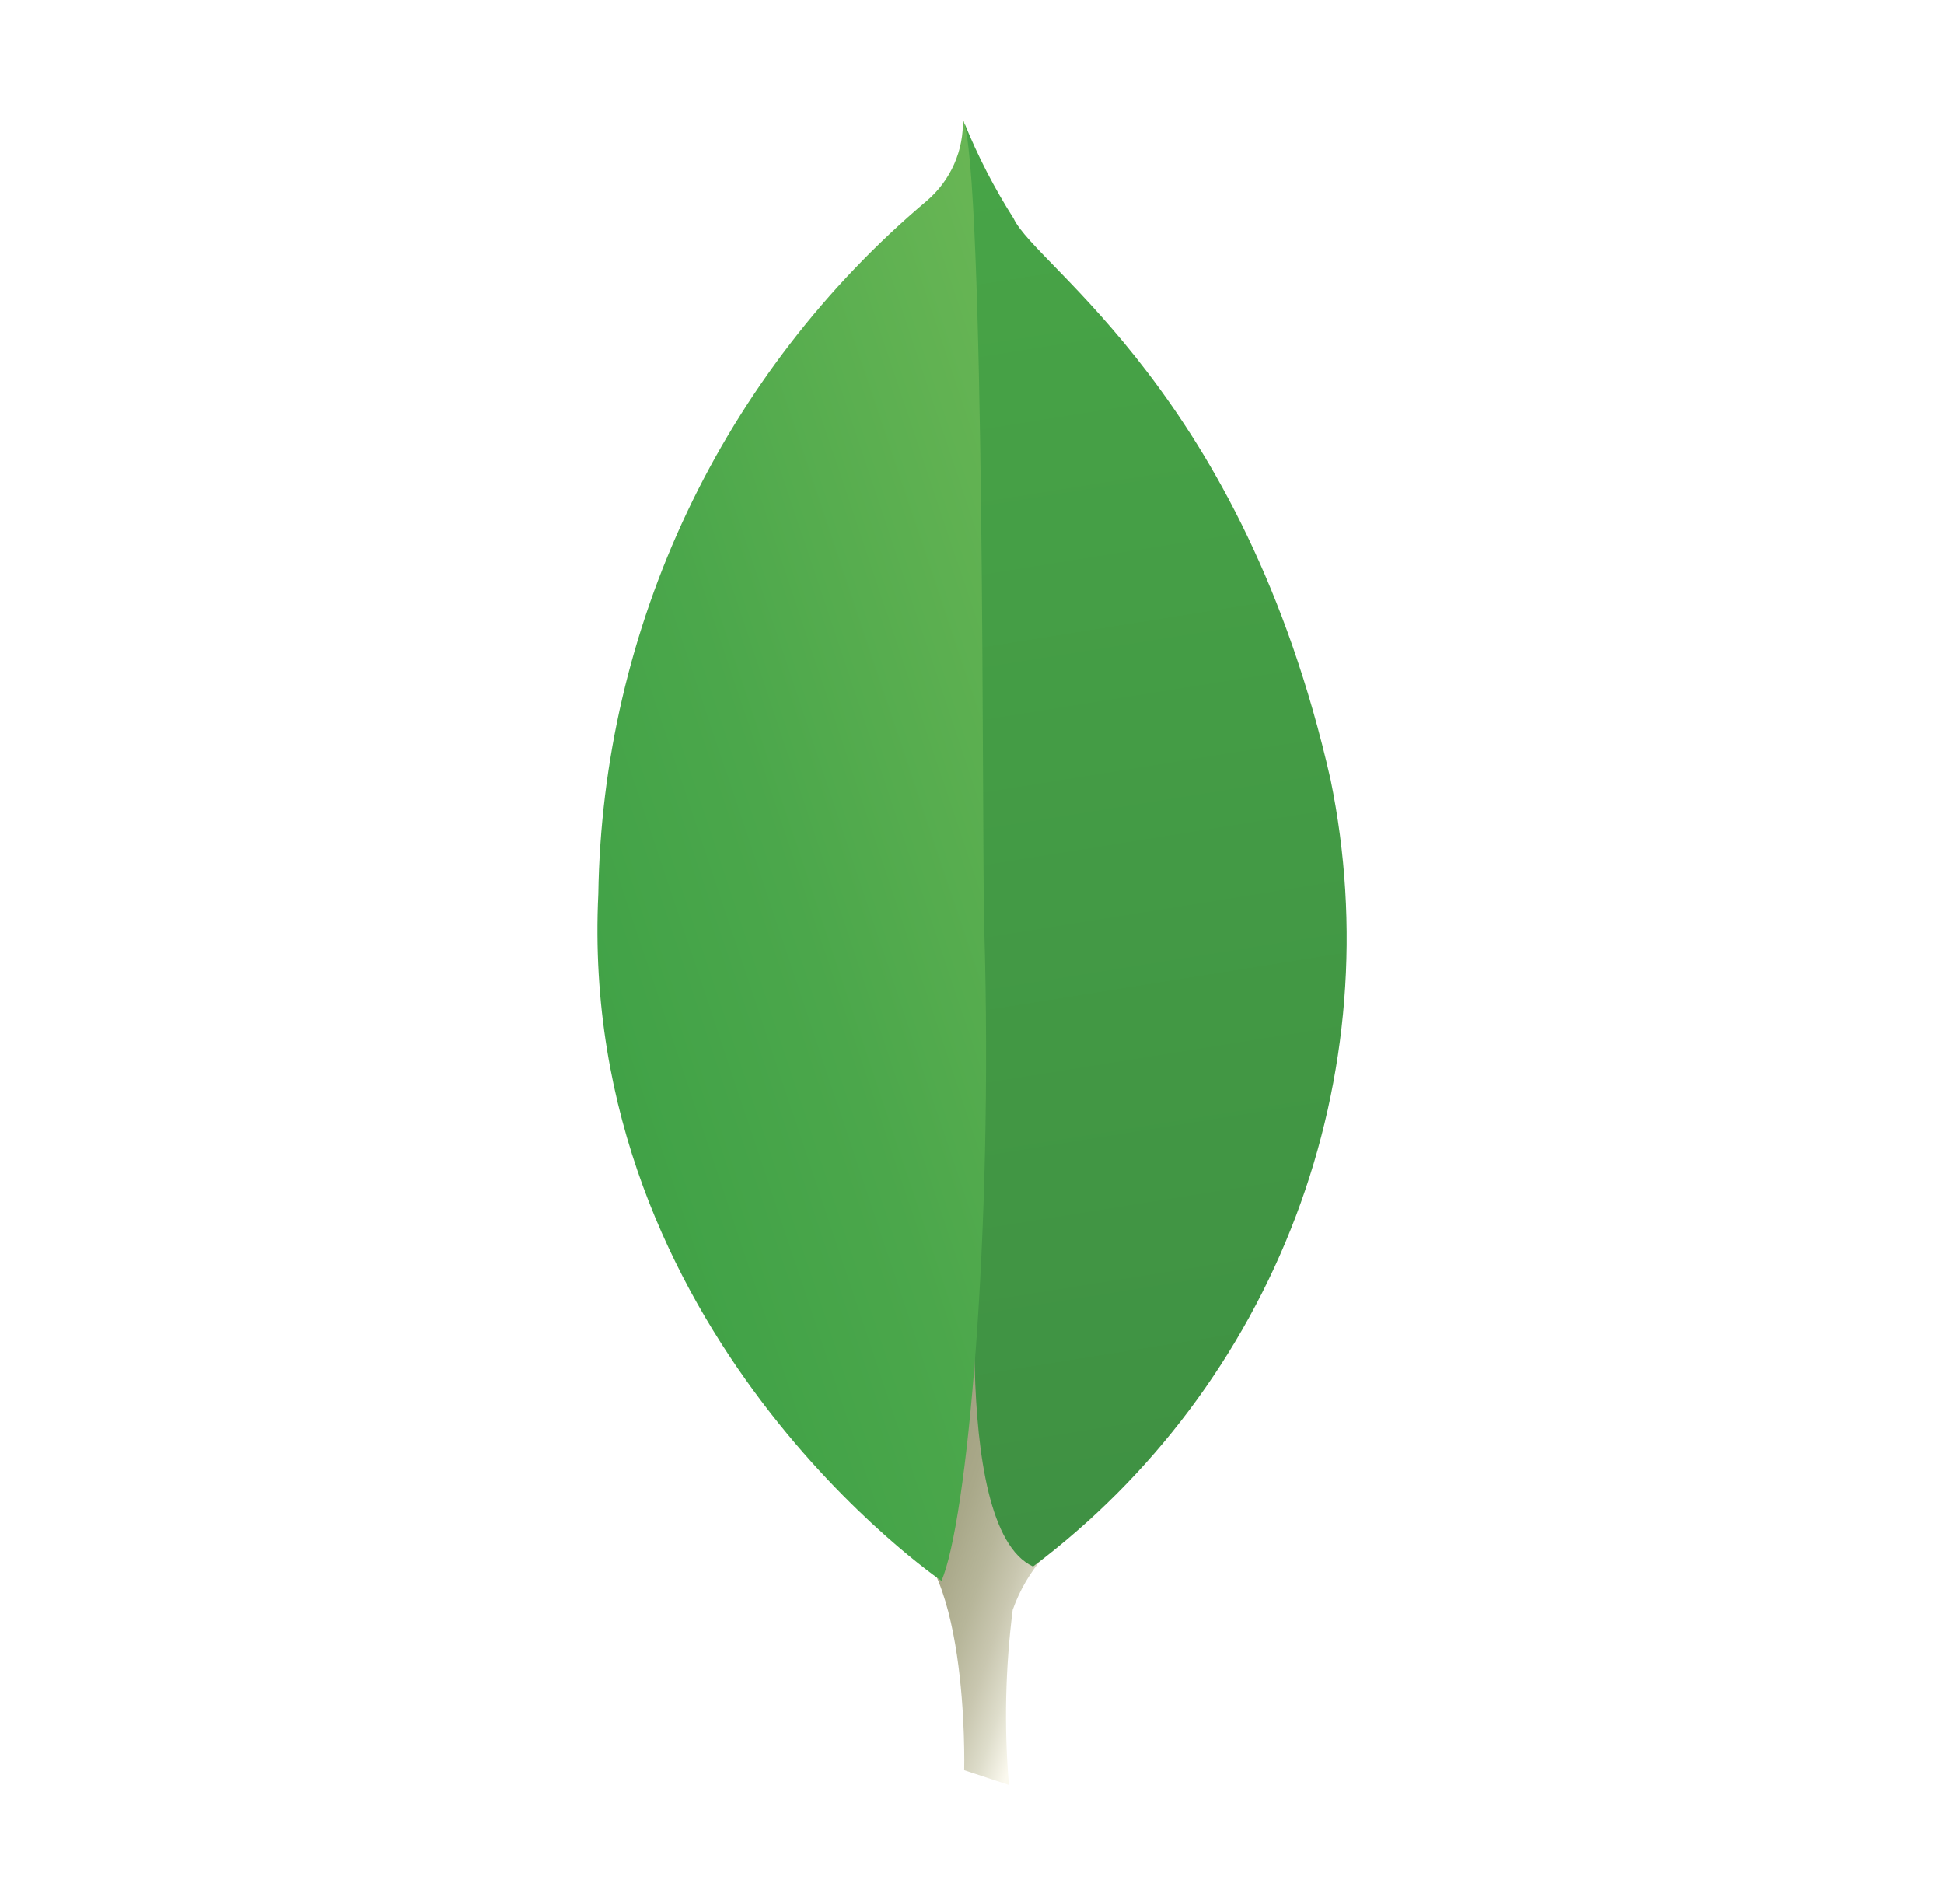
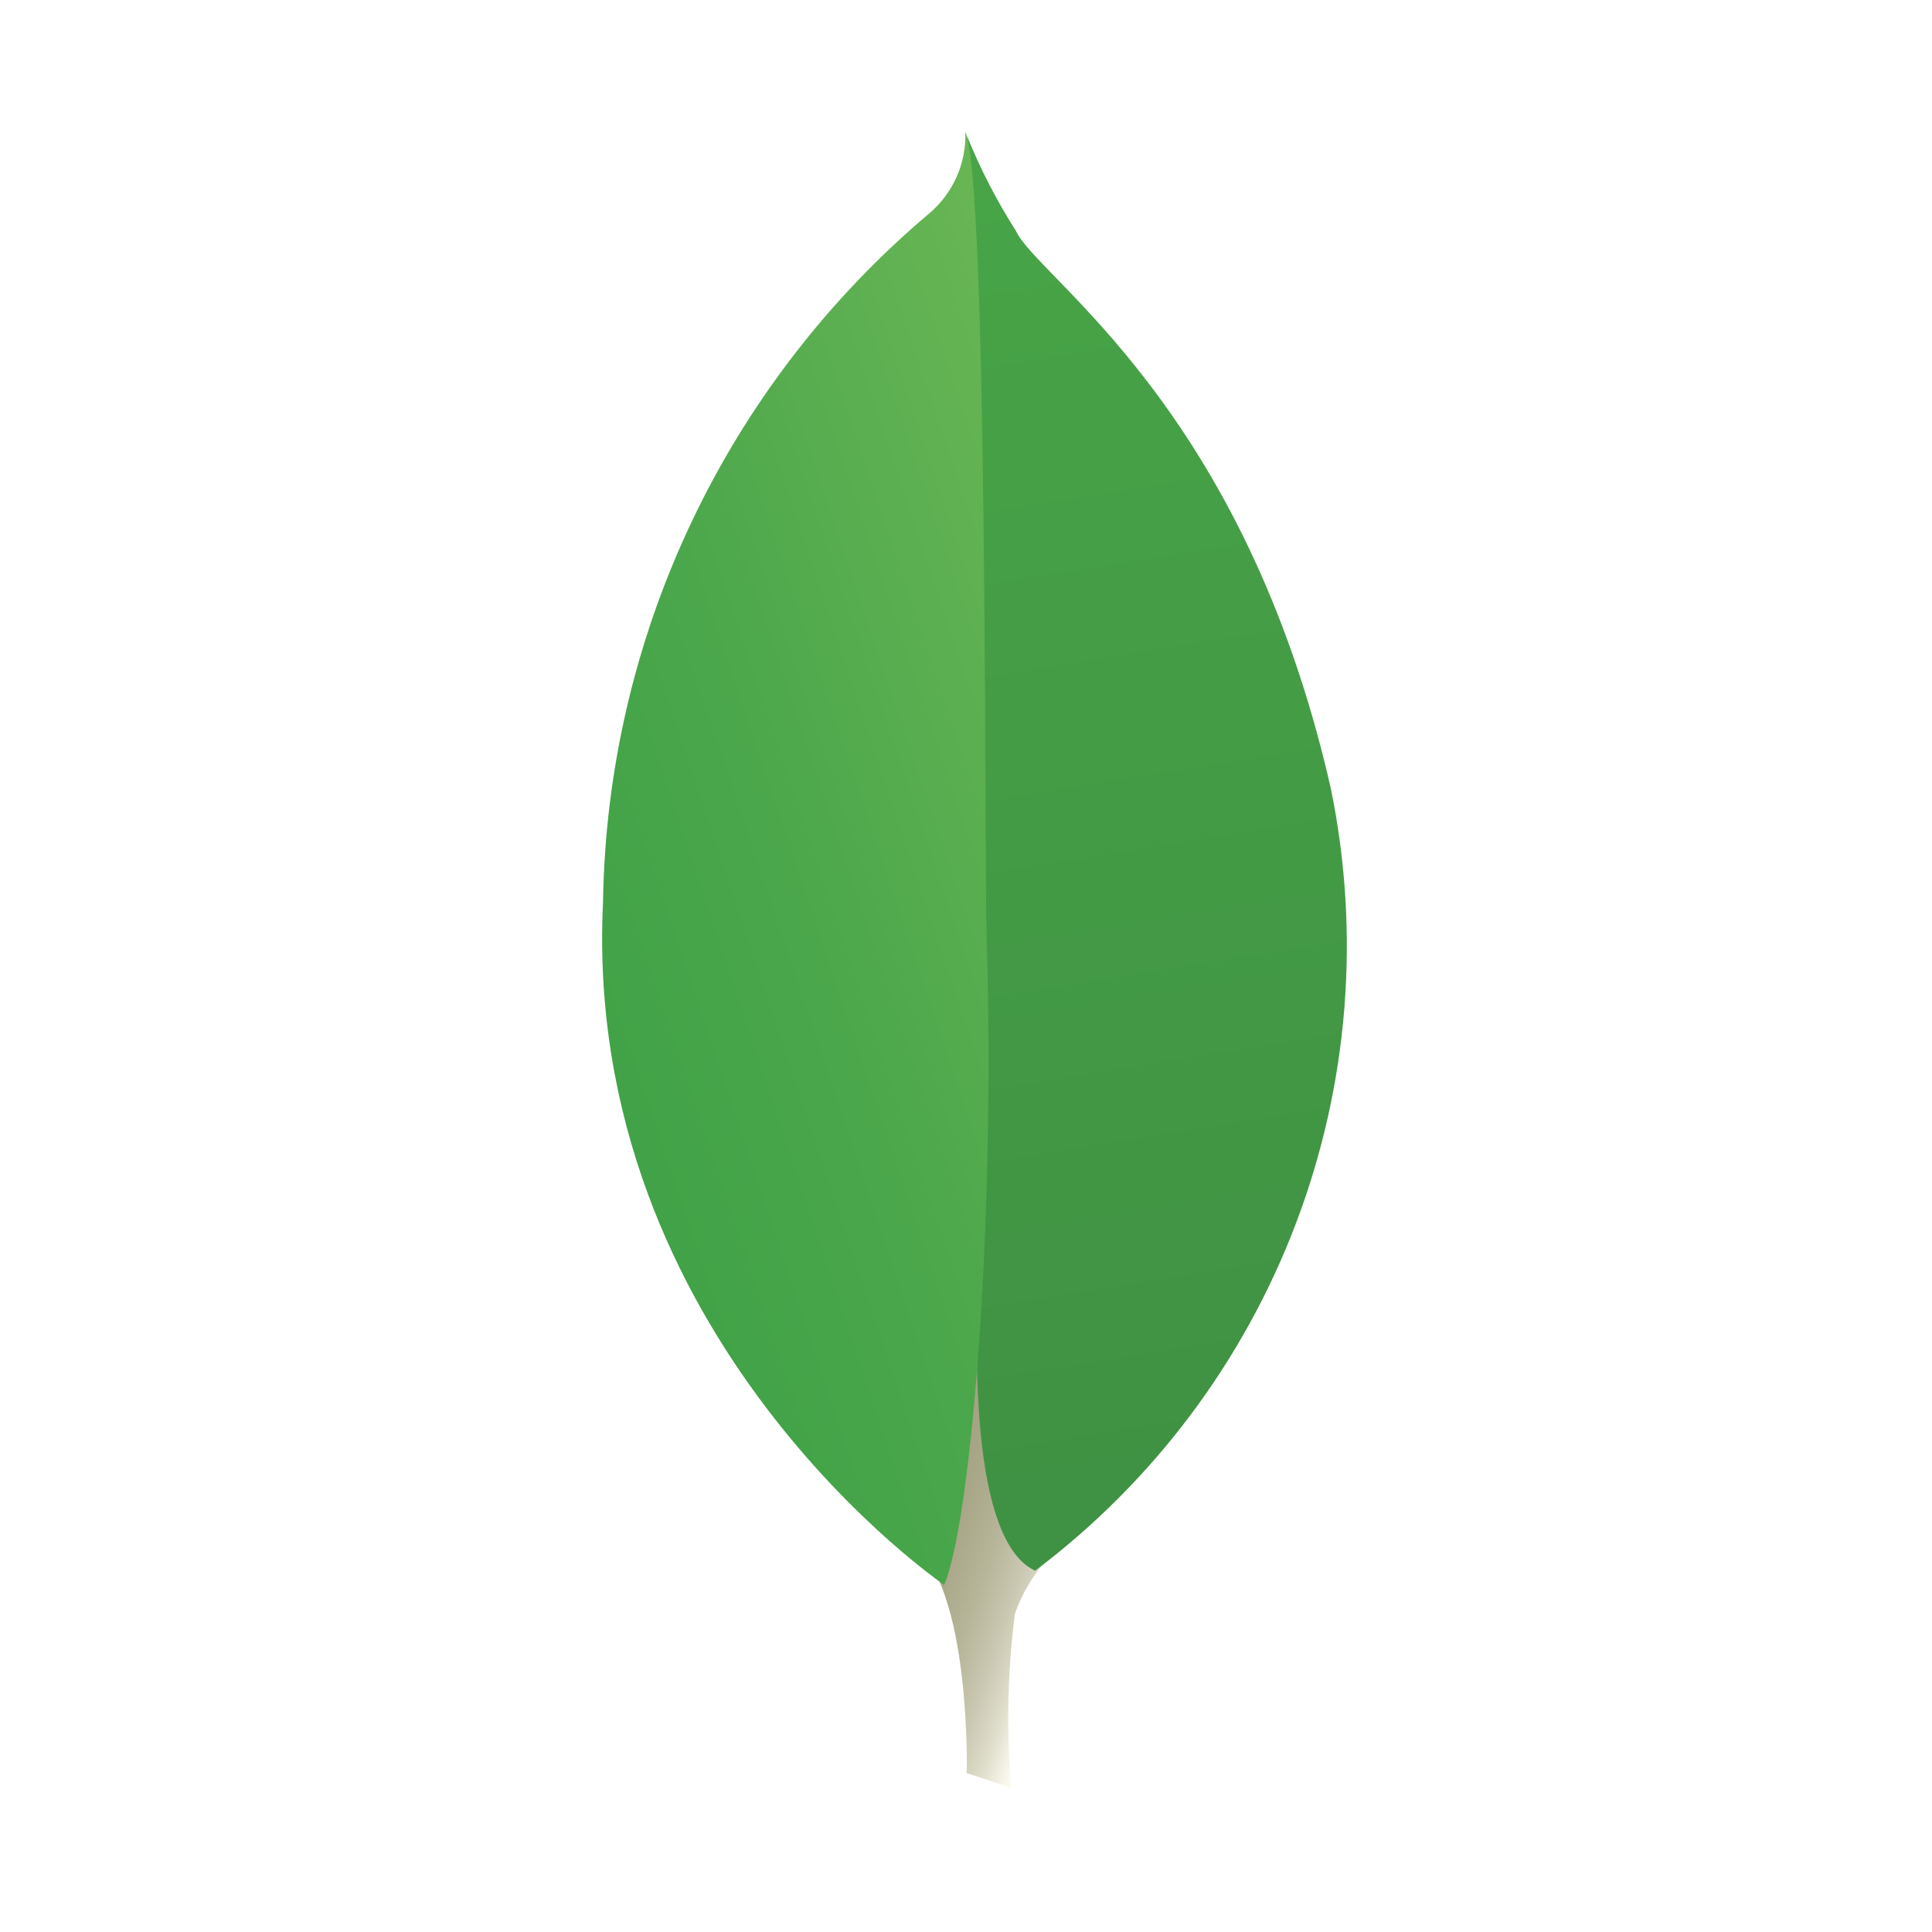
- <svg xmlns="http://www.w3.org/2000/svg" width="49" height="48" viewBox="0 0 49 48" fill="none">
-   <path d="M25.43 45L24.303 44.627C24.303 44.627 24.453 38.926 22.391 38.526C21.041 36.954 22.59 -28.585 27.526 38.303C26.589 38.778 25.873 39.596 25.526 40.587C25.34 42.051 25.308 43.53 25.43 45Z" fill="url(#paint0_linear)" />
-   <path d="M26.039 39.493C29.038 37.236 31.335 34.173 32.663 30.661C33.991 27.15 34.294 23.333 33.539 19.656C31.334 9.928 26.113 6.731 25.55 5.51C25.065 4.749 24.65 3.946 24.312 3.11L24.728 30.213C24.728 30.213 23.867 38.496 26.039 39.493Z" fill="url(#paint1_linear)" />
-   <path d="M23.73 39.853C23.73 39.853 14.549 33.6 15.08 22.538C15.13 19.203 15.894 15.917 17.322 12.903C18.75 9.889 20.809 7.216 23.358 5.066C23.656 4.812 23.893 4.495 24.051 4.137C24.209 3.78 24.283 3.391 24.269 3C24.84 4.23 24.747 21.364 24.808 23.369C25.04 31.164 24.374 38.382 23.73 39.853Z" fill="url(#paint2_linear)" />
+ <svg xmlns="http://www.w3.org/2000/svg" width="49" height="49" viewBox="0 0 49 49" fill="none">
+   <path d="M25.644 45.343L24.518 44.969C24.518 44.969 24.668 39.269 22.605 38.869C21.255 37.297 22.805 -28.243 27.74 38.645C26.803 39.12 26.087 39.939 25.74 40.93C25.554 42.393 25.522 43.872 25.644 45.343V45.343Z" fill="url(#paint0_linear)" />
+   <path d="M26.253 39.836C29.253 37.578 31.55 34.516 32.877 31.004C34.205 27.492 34.509 23.676 33.753 19.999C31.548 10.271 26.327 7.073 25.764 5.852C25.279 5.092 24.865 4.288 24.527 3.452L24.942 30.556C24.942 30.556 24.081 38.839 26.253 39.836Z" fill="url(#paint1_linear)" />
+   <path d="M23.945 40.196C23.945 40.196 14.763 33.943 15.294 22.88C15.344 19.545 16.108 16.26 17.537 13.245C18.965 10.231 21.023 7.559 23.573 5.408C23.871 5.155 24.107 4.838 24.265 4.48C24.423 4.122 24.497 3.733 24.483 3.343C25.055 4.573 24.962 21.707 25.022 23.711C25.254 31.507 24.588 38.725 23.945 40.196V40.196Z" fill="url(#paint2_linear)" />
  <defs>
-     <linearGradient id="paint0_linear" x1="17.858" y1="24.378" x2="30.805" y2="28.772" gradientUnits="userSpaceOnUse">
+     <linearGradient id="paint0_linear" x1="18.072" y1="24.721" x2="31.019" y2="29.115" gradientUnits="userSpaceOnUse">
      <stop offset="0.231" stop-color="#999875" />
      <stop offset="0.563" stop-color="#9B9977" />
      <stop offset="0.683" stop-color="#A09F7E" />
      <stop offset="0.768" stop-color="#A9A889" />
      <stop offset="0.837" stop-color="#B7B69A" />
      <stop offset="0.896" stop-color="#C9C7B0" />
      <stop offset="0.948" stop-color="#DEDDCB" />
      <stop offset="0.994" stop-color="#F8F6EB" />
      <stop offset="1" stop-color="#FBF9EF" />
    </linearGradient>
-     <linearGradient id="paint1_linear" x1="22.605" y1="2.916" x2="28.329" y2="38.659" gradientUnits="userSpaceOnUse">
+     <linearGradient id="paint1_linear" x1="22.82" y1="3.258" x2="28.544" y2="39.002" gradientUnits="userSpaceOnUse">
      <stop stop-color="#48A547" />
      <stop offset="1" stop-color="#3F9143" />
    </linearGradient>
-     <linearGradient id="paint2_linear" x1="14.29" y1="23.633" x2="29.651" y2="18.488" gradientUnits="userSpaceOnUse">
+     <linearGradient id="paint2_linear" x1="14.505" y1="23.975" x2="29.865" y2="18.831" gradientUnits="userSpaceOnUse">
      <stop stop-color="#41A247" />
      <stop offset="0.352" stop-color="#4BA74B" />
      <stop offset="0.956" stop-color="#67B554" />
      <stop offset="1" stop-color="#69B655" />
    </linearGradient>
  </defs>
</svg>
